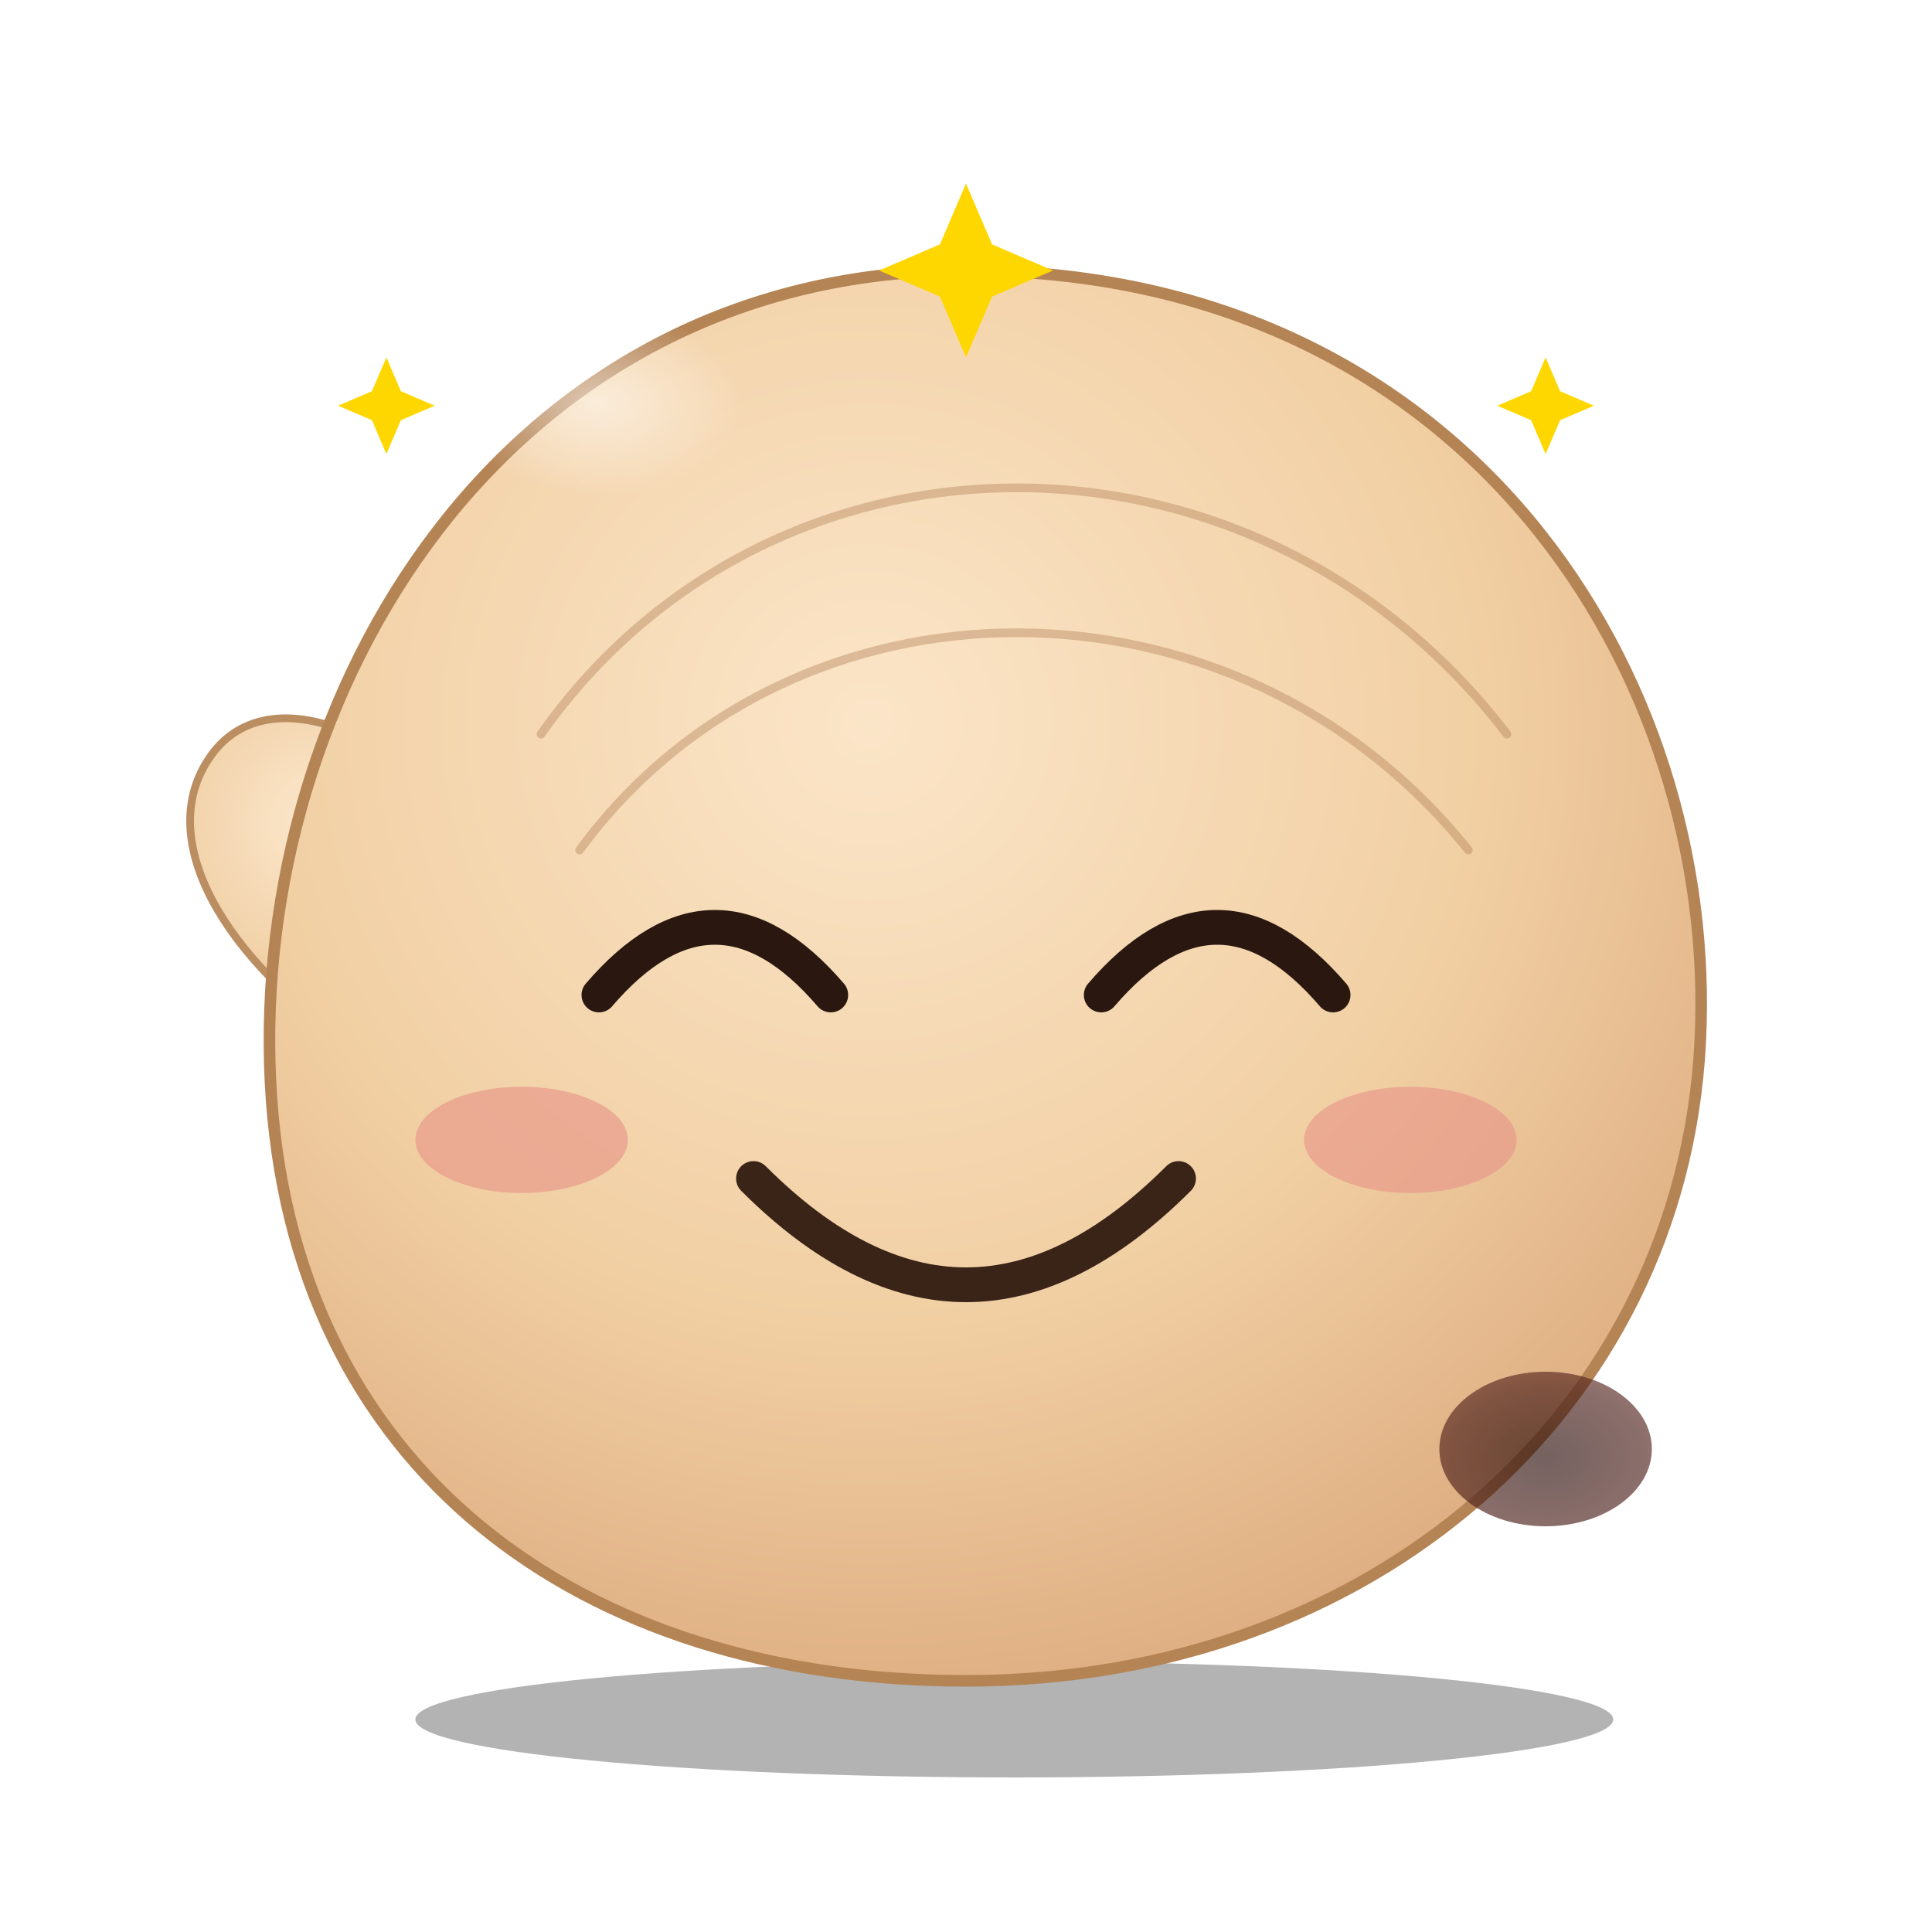
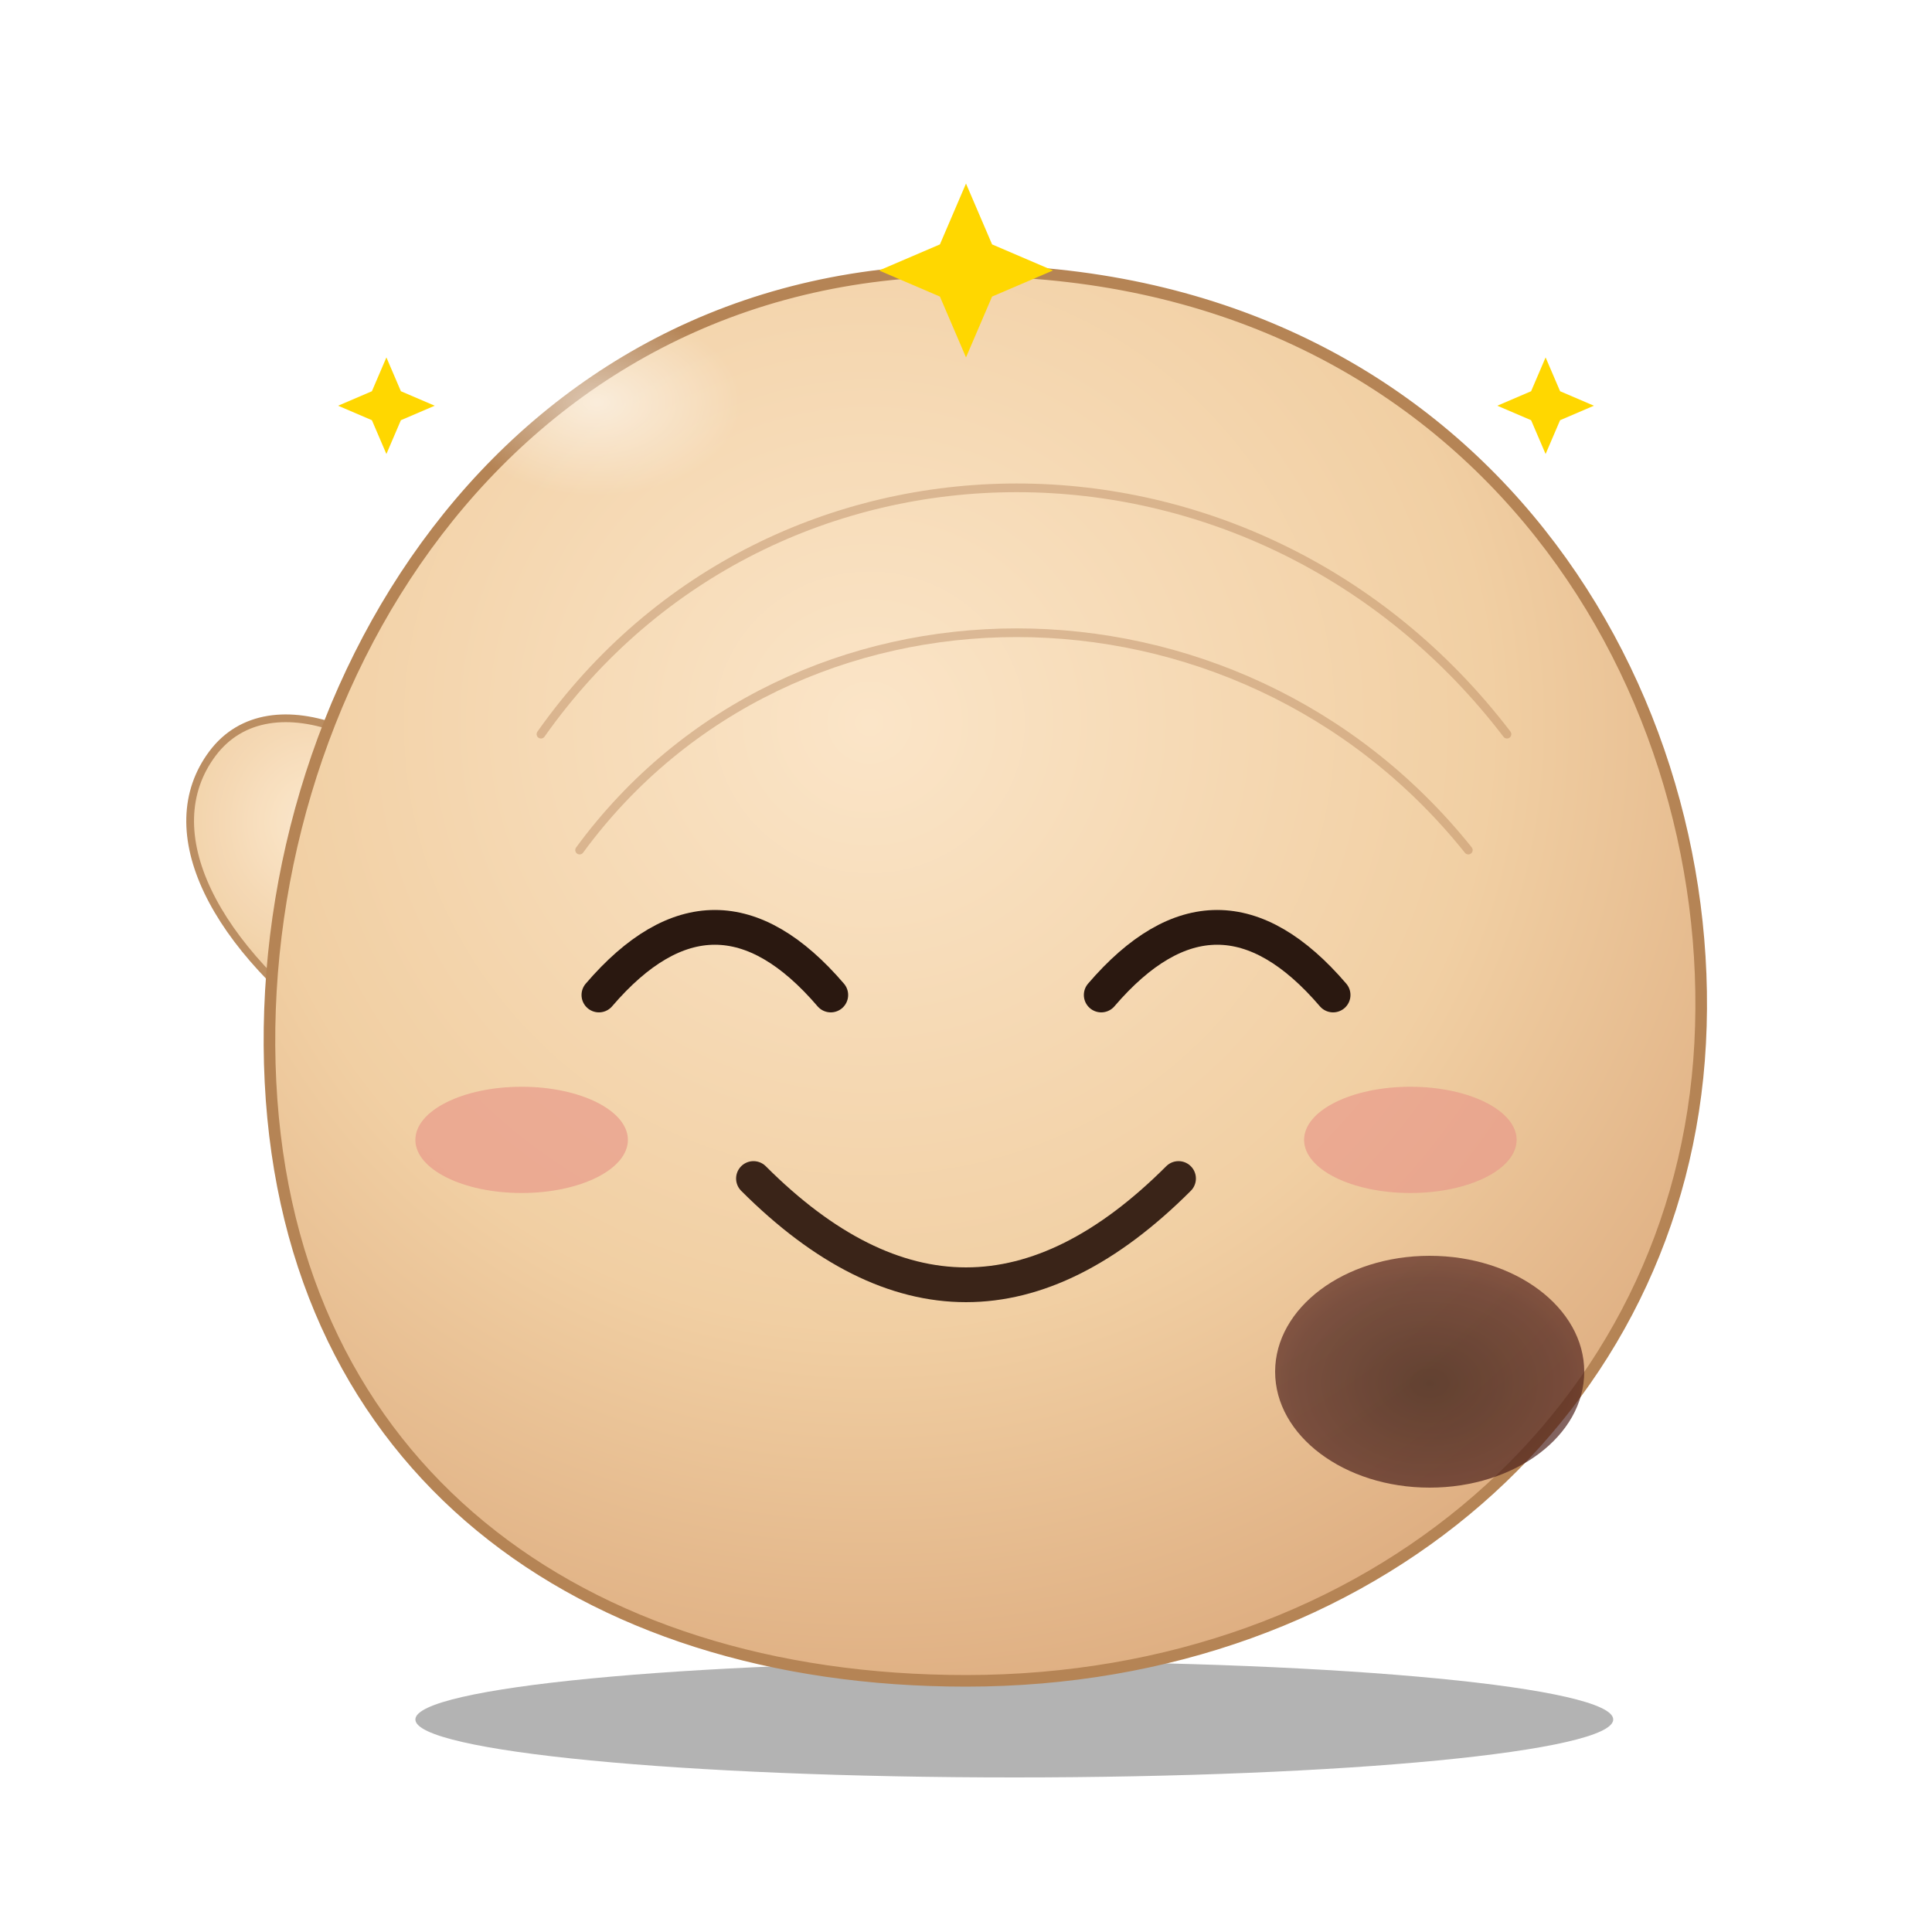
<svg xmlns="http://www.w3.org/2000/svg" viewBox="0 0 200 200" width="200" height="200">
  <defs>
    <radialGradient id="bodyGrad" cx="42%" cy="32%" r="78%">
      <stop offset="0%" stop-color="#fbe5c8" />
      <stop offset="55%" stop-color="#f1cfa3" />
      <stop offset="100%" stop-color="#d9a578" />
    </radialGradient>
    <radialGradient id="apertureGrad" cx="50%" cy="55%" r="55%">
      <stop offset="0%" stop-color="#2a0e0a" />
      <stop offset="80%" stop-color="#4a1f1a" />
      <stop offset="100%" stop-color="#5a2820" />
    </radialGradient>
    <radialGradient id="gleam" cx="32%" cy="22%" r="22%">
      <stop offset="0%" stop-color="#fff" stop-opacity="0.55" />
      <stop offset="100%" stop-color="#fff" stop-opacity="0" />
    </radialGradient>
  </defs>
  <ellipse cx="105" cy="178" rx="62" ry="6" fill="#000" opacity="0.30" />
  <path d="M 36 108 C 22 98, 16 86, 22 78 C 28 70, 42 76, 50 88 Z" fill="url(#bodyGrad)" stroke="#b58455" stroke-width="0.8" opacity="0.92" />
  <path d="M 100 28 C 152 28, 178 70, 176 108 C 174 146, 142 174, 100 174 C 60 174, 30 152, 28 112 C 26 72, 52 28, 100 28 Z" fill="url(#bodyGrad)" stroke="#b58455" stroke-width="1.2" />
  <g fill="none" stroke="#b07e54" stroke-width="0.9" opacity="0.40" stroke-linecap="round">
    <path d="M 56 76  C 80 42, 130 42, 156 76" />
    <path d="M 60 88  C 82 58, 128 58, 152 88" />
  </g>
  <ellipse cx="74" cy="54" rx="34" ry="22" fill="url(#gleam)" />
-   <ellipse cx="160" cy="150" rx="11" ry="8" fill="url(#apertureGrad)" opacity="0.65" />
+   <ellipse cx="148" cy="142" rx="16" ry="12" fill="url(#apertureGrad)" opacity="0.7" />
  <path d="M 62 103 Q 74 89 86 103" fill="none" stroke="#2a1810" stroke-width="3.6" stroke-linecap="round" />
  <path d="M 114 103 Q 126 89 138 103" fill="none" stroke="#2a1810" stroke-width="3.6" stroke-linecap="round" />
  <path d="M 78 122 Q 100 144 122 122" fill="none" stroke="#3a2418" stroke-width="3.6" stroke-linecap="round" />
  <ellipse cx="54" cy="118" rx="11" ry="5.5" fill="#e89a8a" opacity="0.7" />
  <ellipse cx="146" cy="118" rx="11" ry="5.5" fill="#e89a8a" opacity="0.7" />
  <path d="M 100 19 L 102.7 25.3 L 109 28 L 102.7 30.7 L 100 37 L 97.3 30.7 L 91 28 L 97.3 25.3 Z" fill="#ffd700" />
  <path d="M 40 37 L 41.5 40.5 L 45 42 L 41.5 43.5 L 40 47 L 38.5 43.5 L 35 42 L 38.5 40.5 Z" fill="#ffd700" />
  <path d="M 160 37 L 161.5 40.5 L 165 42 L 161.5 43.5 L 160 47 L 158.5 43.5 L 155 42 L 158.5 40.5 Z" fill="#ffd700" />
</svg>
